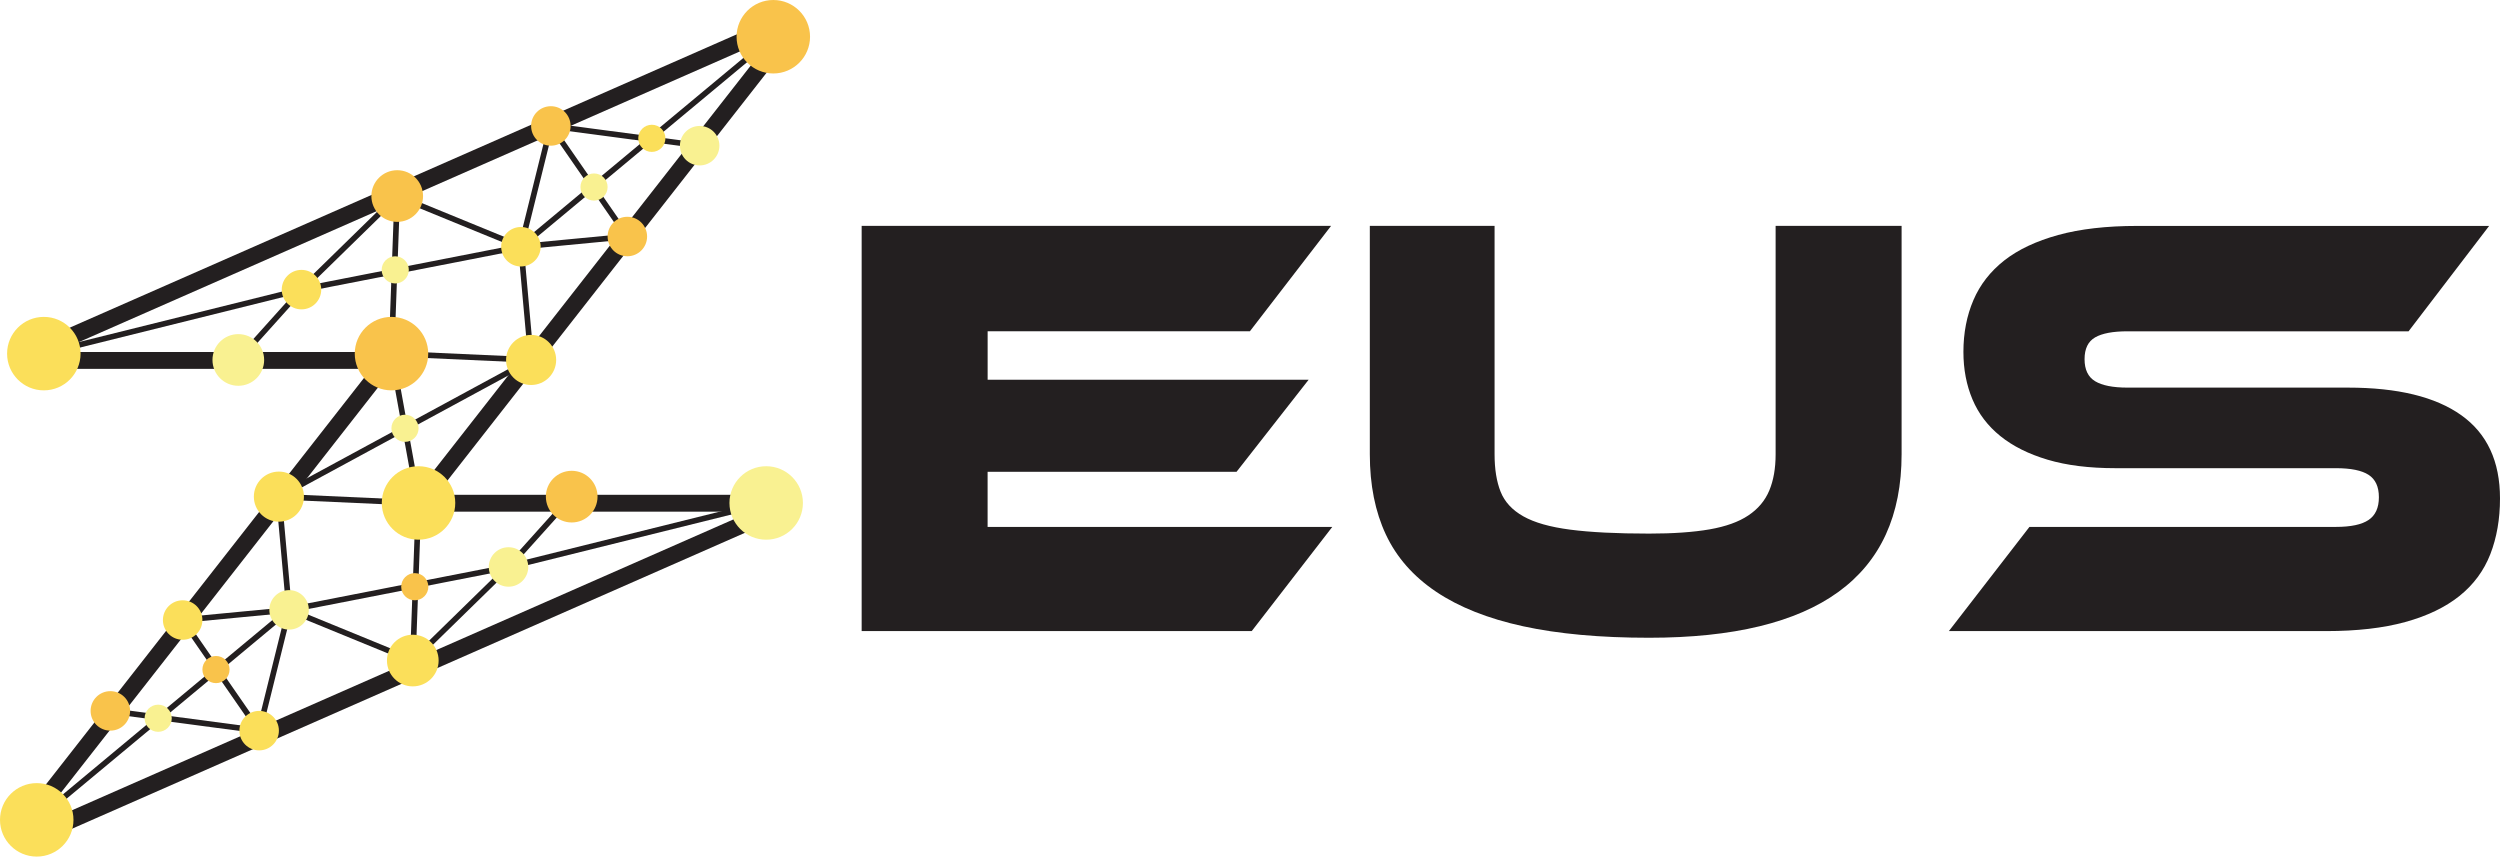
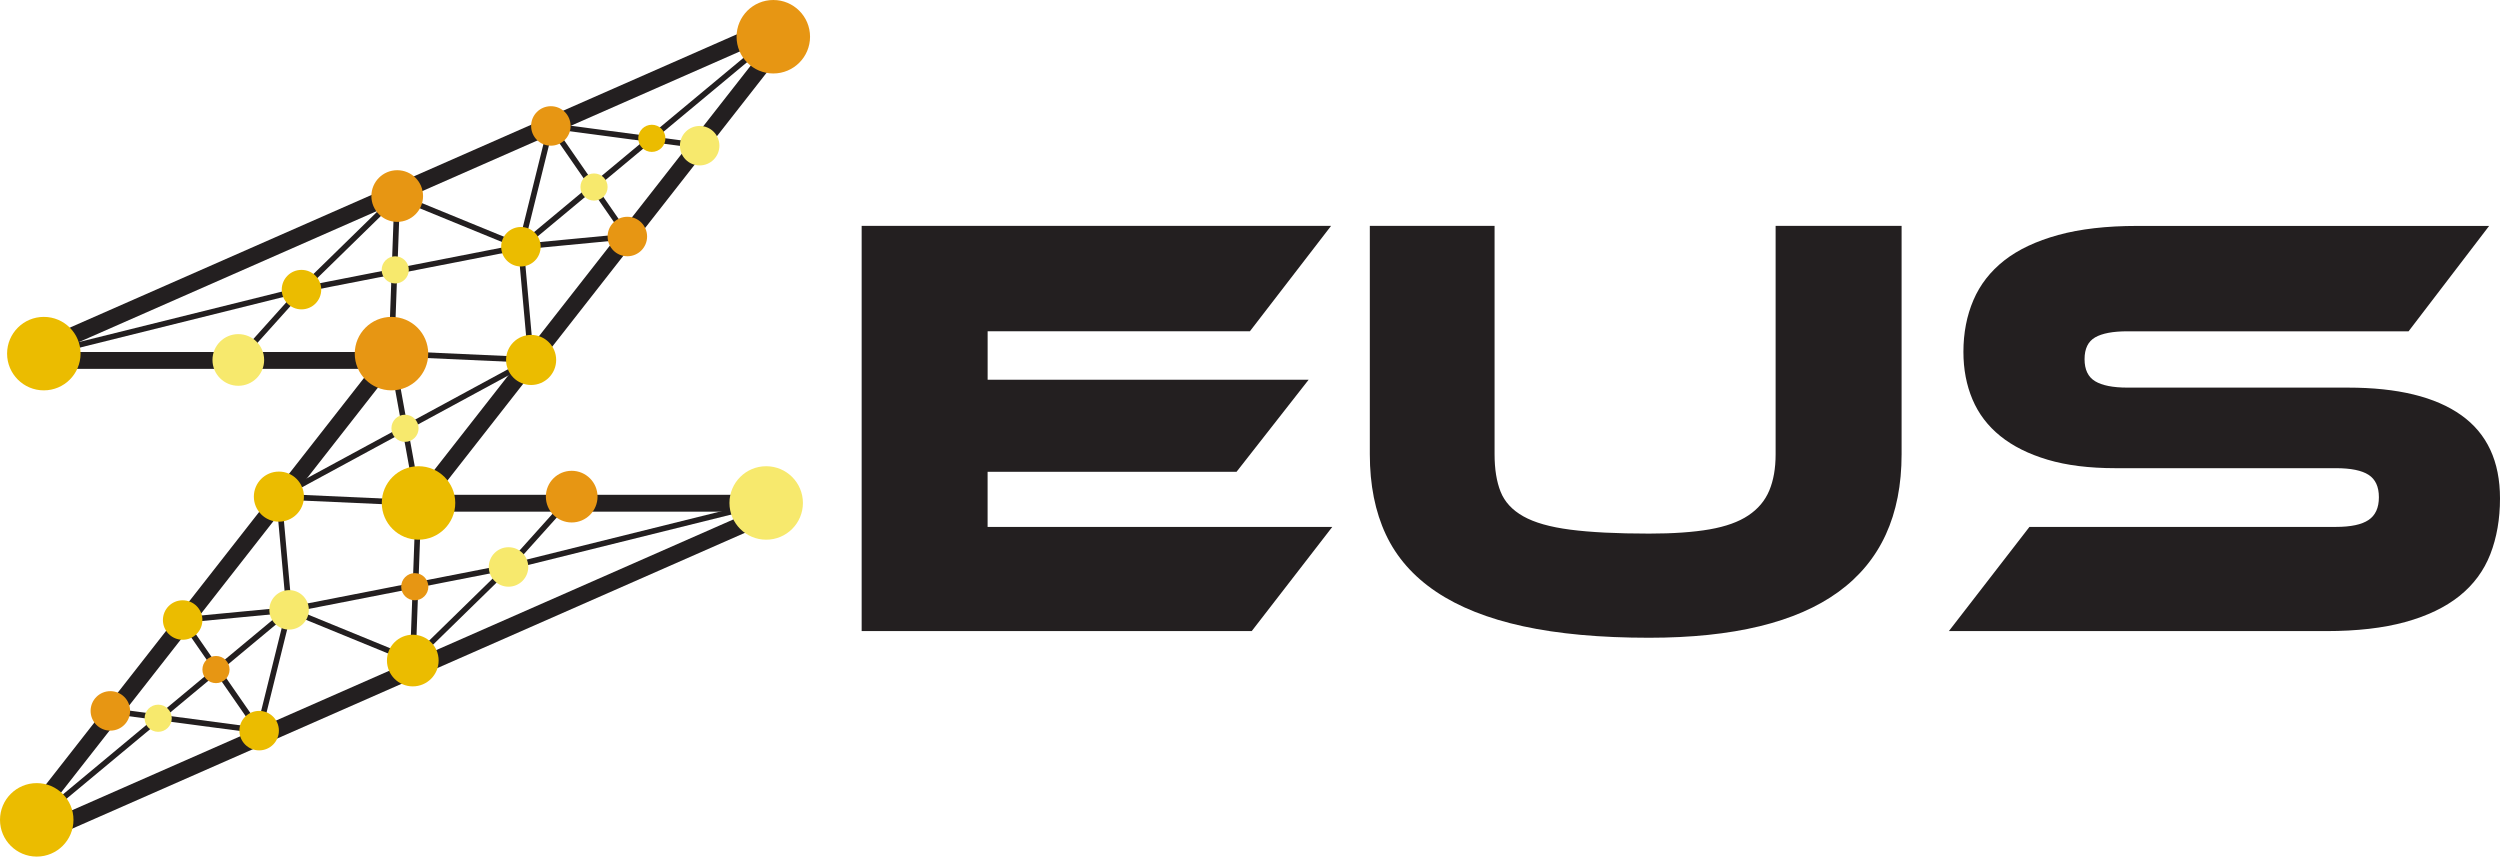
<svg xmlns="http://www.w3.org/2000/svg" id="Layer_2" data-name="Layer 2" viewBox="0 0 754.68 258.58">
  <defs>
    <style>
      .cls-1 {
-         fill: #f9f191;
+         fill: #f7e96d;
      }

      .cls-2 {
-         fill: #f9c34b;
+         fill: #ebbc00;
      }

      .cls-3 {
-         fill: #fbdf5a;
+         fill: #e79613;
      }

      .cls-4 {
        fill: #231f20;
      }
    </style>
  </defs>
  <g id="HQ">
    <g>
      <g>
        <path class="cls-4" d="M233.44,11.09L121.25,154.46h105.46L10.31,249.62l39.76-50.8L122.5,106.25H17.04L233.44,11.09m0-5.1c-.69,0-1.39,.14-2.05,.43L14.98,101.58c-2.21,.97-3.44,3.36-2.94,5.72,.5,2.36,2.58,4.05,5,4.05H112.03L46.05,195.67,6.29,246.48c-1.44,1.84-1.45,4.43-.01,6.28,.99,1.28,2.49,1.97,4.03,1.97,.69,0,1.39-.14,2.05-.43l216.4-95.17c2.21-.97,3.44-3.36,2.94-5.72-.5-2.36-2.58-4.05-5-4.05h-94.99L237.46,14.23c1.44-1.84,1.45-4.43,.01-6.28-.99-1.28-2.49-1.97-4.03-1.97h0Z" />
        <polygon class="cls-4" points="72.57 109.22 71.31 108.09 90.38 86.86 119.72 58.18 157.57 73.69 156.92 75.26 120.11 60.18 91.6 88.04 72.57 109.22" />
        <path class="cls-4" d="M161.26,109.55l-43.97-1.99,.9-24.58-27.02,5.28L13.43,107.58l-.41-1.65,77.78-19.32,27.45-5.37,.81-22.08,1.7,.06-.79,21.69,38.04-7.44,3.25,36.09Zm-42.21-3.61l40.34,1.82-2.91-32.27-36.58,7.15-.85,23.29Z" />
        <path class="cls-4" d="M154.58,75.58l1.9-1.58,9.43-38.02,13.25,19.15L232.89,10.43l1.09,1.31-53.84,44.8,10.77,15.57-36.32,3.47Zm24.24-17.95l-18.91,15.73,27.95-2.67-9.03-13.06Zm-12.16-17.58l-7.96,32.11,19.15-15.94-11.19-16.18Z" />
        <rect class="cls-4" x="187.9" y="18.34" width="1.7" height="45.31" transform="translate(123.28 222.71) rotate(-82.44)" />
        <polygon class="cls-4" points="124.8 200.4 86.95 184.89 87.6 183.32 124.41 198.4 152.92 170.54 171.95 149.35 173.22 150.49 154.15 171.72 124.8 200.4" />
        <path class="cls-4" d="M125.46,199.43l-1.7-.06,.79-21.69-38.04,7.44-3.25-36.09,43.97,1.99-.9,24.58,27.02-5.28,77.74-19.31,.41,1.65-77.78,19.32-27.45,5.37-.81,22.08Zm-40.33-48.61l2.91,32.27,36.58-7.15,.85-23.29-40.34-1.82Z" />
        <path class="cls-4" d="M11.63,248.15l-1.09-1.31,53.84-44.8-10.77-15.57,36.32-3.47-1.9,1.59-9.43,38.02-13.25-19.15L11.63,248.15Zm55.04-45.8l11.19,16.18,7.96-32.11-19.15,15.94Zm-10.01-14.47l9.03,13.06,18.91-15.73-27.95,2.67Z" />
        <rect class="cls-4" x="54.92" y="194.93" width="1.7" height="45.31" transform="translate(-167.26 244.25) rotate(-82.44)" />
        <rect class="cls-4" x="121.41" y="106.38" width="1.7" height="45.81" transform="translate(-21.09 23.87) rotate(-10.27)" />
        <rect class="cls-4" x="78.96" y="128.44" width="86.6" height="1.7" transform="translate(-46.84 73.88) rotate(-28.46)" />
        <g>
          <circle class="cls-1" cx="87.27" cy="184.1" r="5.96" />
          <circle class="cls-1" cx="153.51" cy="171.15" r="5.96" />
          <circle class="cls-1" cx="47.75" cy="216.82" r="4.1" />
          <circle class="cls-1" cx="231.29" cy="151.83" r="11.09" />
          <circle class="cls-1" cx="122.26" cy="129.29" r="4.1" />
-           <circle class="cls-3" cx="126.34" cy="151.83" r="11.09" />
-           <circle class="cls-3" cx="78.23" cy="220.56" r="5.96" />
-           <circle class="cls-3" cx="55.14" cy="187.17" r="5.96" />
-           <circle class="cls-3" cx="124.61" cy="199.4" r="7.8" />
-           <circle class="cls-3" cx="84.19" cy="149.92" r="7.56" />
-           <circle class="cls-3" cx="11.09" cy="247.49" r="11.09" />
-           <circle class="cls-2" cx="33.31" cy="214.6" r="5.96" />
-           <circle class="cls-2" cx="125.21" cy="177.11" r="4.1" />
-           <circle class="cls-2" cx="65.2" cy="202.12" r="4.1" />
-           <circle class="cls-2" cx="172.58" cy="149.92" r="7.8" />
+           <circle class="cls-2" cx="126.34" cy="151.83" r="11.09" />
+           <circle class="cls-2" cx="78.23" cy="220.56" r="5.96" />
+           <circle class="cls-2" cx="55.14" cy="187.17" r="5.96" />
+           <circle class="cls-2" cx="124.61" cy="199.4" r="7.8" />
+           <circle class="cls-2" cx="84.19" cy="149.92" r="7.56" />
+           <circle class="cls-2" cx="11.09" cy="247.49" r="11.09" />
+           <circle class="cls-3" cx="33.31" cy="214.6" r="5.96" />
+           <circle class="cls-3" cx="125.21" cy="177.11" r="4.1" />
+           <circle class="cls-3" cx="65.2" cy="202.12" r="4.1" />
+           <circle class="cls-3" cx="172.58" cy="149.92" r="7.8" />
        </g>
        <g>
          <circle class="cls-1" cx="211.21" cy="43.98" r="5.96" />
          <circle class="cls-1" cx="119.31" cy="81.47" r="4.1" />
          <circle class="cls-1" cx="179.32" cy="56.46" r="4.1" />
          <circle class="cls-1" cx="71.94" cy="108.66" r="7.8" />
-           <circle class="cls-3" cx="157.25" cy="74.48" r="5.96" />
-           <circle class="cls-3" cx="91.01" cy="87.43" r="5.96" />
-           <circle class="cls-3" cx="196.77" cy="41.76" r="4.1" />
-           <circle class="cls-3" cx="160.33" cy="108.66" r="7.56" />
-           <circle class="cls-3" cx="13.23" cy="106.75" r="11.09" />
-           <circle class="cls-2" cx="118.18" cy="106.75" r="11.09" />
-           <circle class="cls-2" cx="166.29" cy="38.02" r="5.96" />
-           <circle class="cls-2" cx="189.38" cy="71.4" r="5.96" />
-           <circle class="cls-2" cx="119.91" cy="59.18" r="7.8" />
-           <circle class="cls-2" cx="233.44" cy="11.09" r="11.09" />
+           <circle class="cls-2" cx="157.25" cy="74.48" r="5.96" />
+           <circle class="cls-2" cx="91.01" cy="87.43" r="5.96" />
+           <circle class="cls-2" cx="196.77" cy="41.76" r="4.1" />
+           <circle class="cls-2" cx="160.33" cy="108.66" r="7.56" />
+           <circle class="cls-2" cx="13.23" cy="106.75" r="11.09" />
+           <circle class="cls-3" cx="118.18" cy="106.75" r="11.09" />
+           <circle class="cls-3" cx="166.29" cy="38.02" r="5.96" />
+           <circle class="cls-3" cx="189.38" cy="71.4" r="5.96" />
+           <circle class="cls-3" cx="119.91" cy="59.18" r="7.8" />
+           <circle class="cls-3" cx="233.44" cy="11.09" r="11.09" />
        </g>
      </g>
      <g>
        <path class="cls-4" d="M402.18,159.06l-24.32,31.45h-117.75V68.19h141.7l-24.5,31.81h-79.17v14.63h96.9l-21.76,27.79h-75.15v16.64h104.03Z" />
        <path class="cls-4" d="M574.04,137.12c0,36.93-25.41,55.4-76.24,55.4-14.75,0-27.43-1.16-38.03-3.47-10.6-2.31-19.35-5.79-26.24-10.42-6.89-4.63-11.95-10.39-15.18-17.28-3.23-6.89-4.84-14.96-4.84-24.23V68.19h37.66v68.93c0,4.51,.61,8.29,1.83,11.34,1.22,3.05,3.5,5.52,6.86,7.41,3.35,1.89,8.07,3.23,14.17,4.02,6.09,.79,14.01,1.19,23.77,1.19,7.31,0,13.41-.43,18.28-1.28,4.87-.85,8.78-2.25,11.7-4.21,2.93-1.95,5.03-4.45,6.31-7.5,1.28-3.05,1.92-6.7,1.92-10.97V68.19h38.03v68.93Z" />
        <path class="cls-4" d="M708.79,117.01c14.99,0,26.39,2.77,34.19,8.32,7.8,5.55,11.7,13.93,11.7,25.14,0,6.22-.98,11.82-2.92,16.82-1.95,5-5.06,9.2-9.32,12.62-4.27,3.41-9.72,6.03-16.36,7.86-6.65,1.83-14.6,2.74-23.86,2.74h-113.91l24.32-31.45h92.51c4.51,0,7.8-.7,9.87-2.1,2.07-1.4,3.11-3.68,3.11-6.86s-1.04-5.42-3.11-6.76c-2.07-1.34-5.36-2.01-9.87-2.01h-66.55c-7.93,0-14.75-.85-20.48-2.56-5.73-1.71-10.48-4.08-14.26-7.13-3.78-3.05-6.58-6.73-8.41-11.06-1.83-4.32-2.74-9.11-2.74-14.35,0-5.73,1.01-10.94,3.02-15.63,2.01-4.69,5.12-8.68,9.32-11.98,4.21-3.29,9.63-5.85,16.27-7.68,6.64-1.83,14.6-2.74,23.86-2.74h106.23l-24.32,31.81h-84.83c-4.39,0-7.65,.61-9.78,1.83-2.13,1.22-3.2,3.41-3.2,6.58s1.07,5.39,3.2,6.67c2.13,1.28,5.39,1.92,9.78,1.92h66.55Z" />
      </g>
    </g>
  </g>
</svg>
